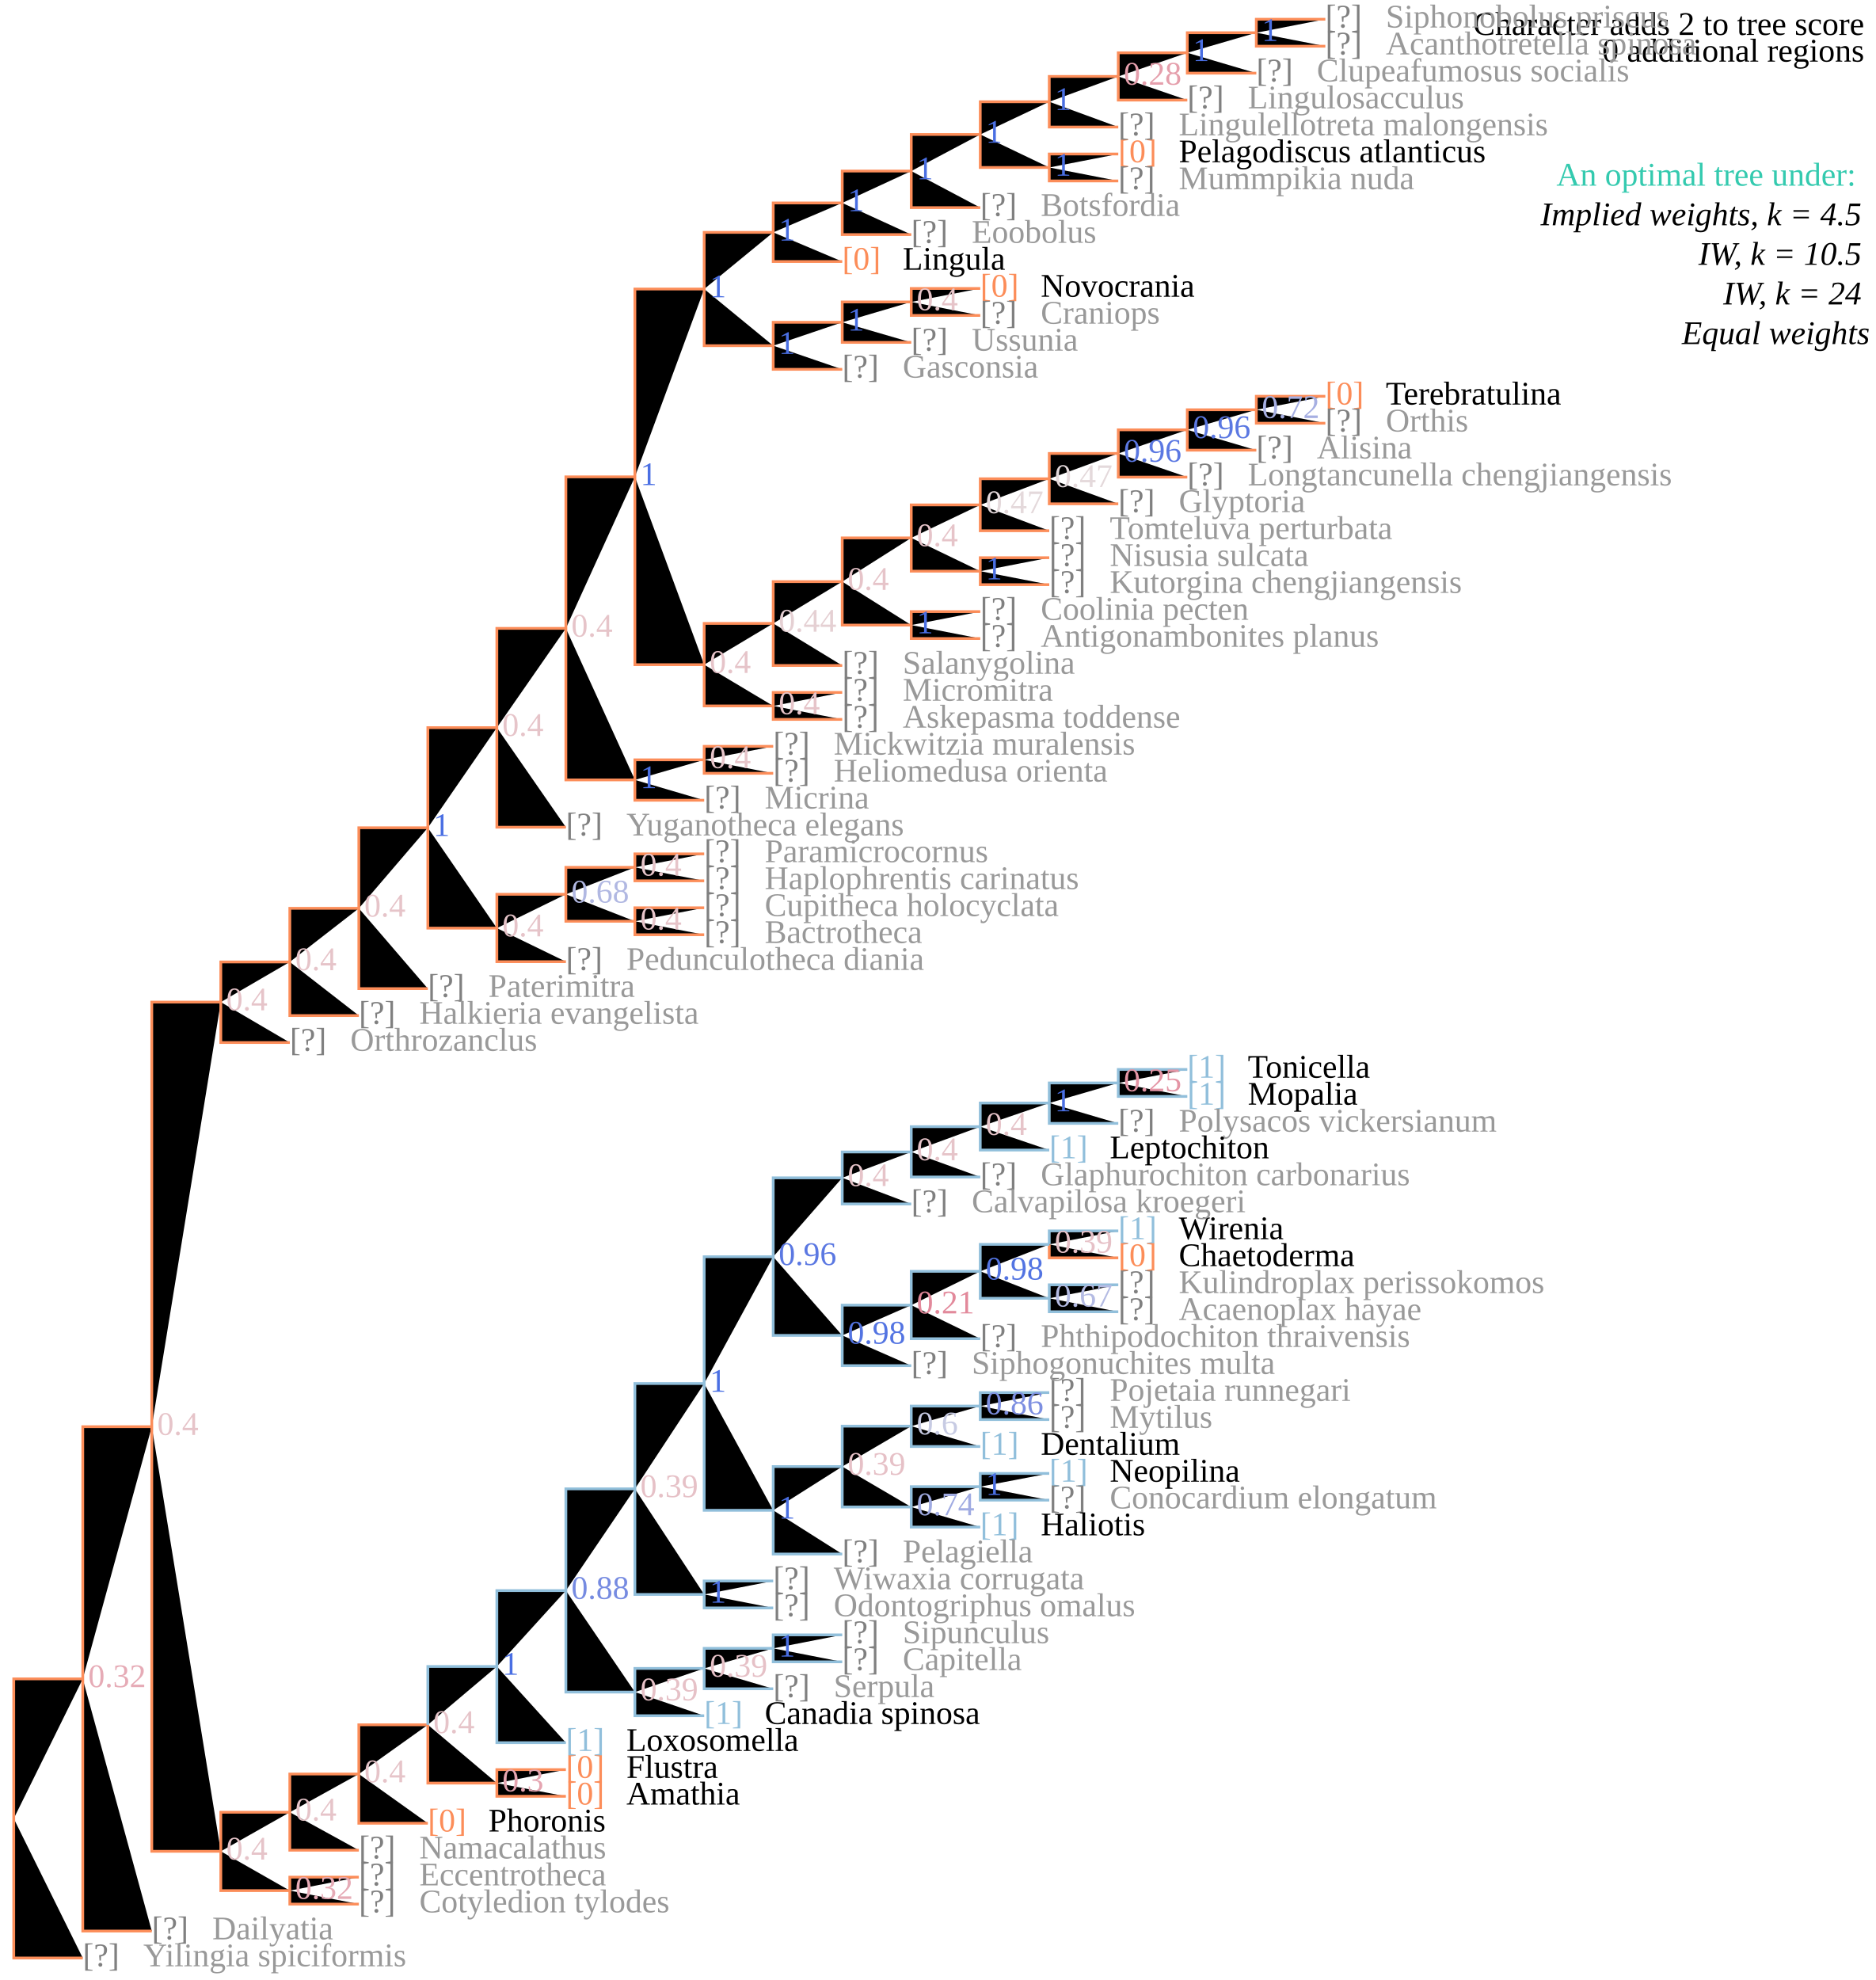
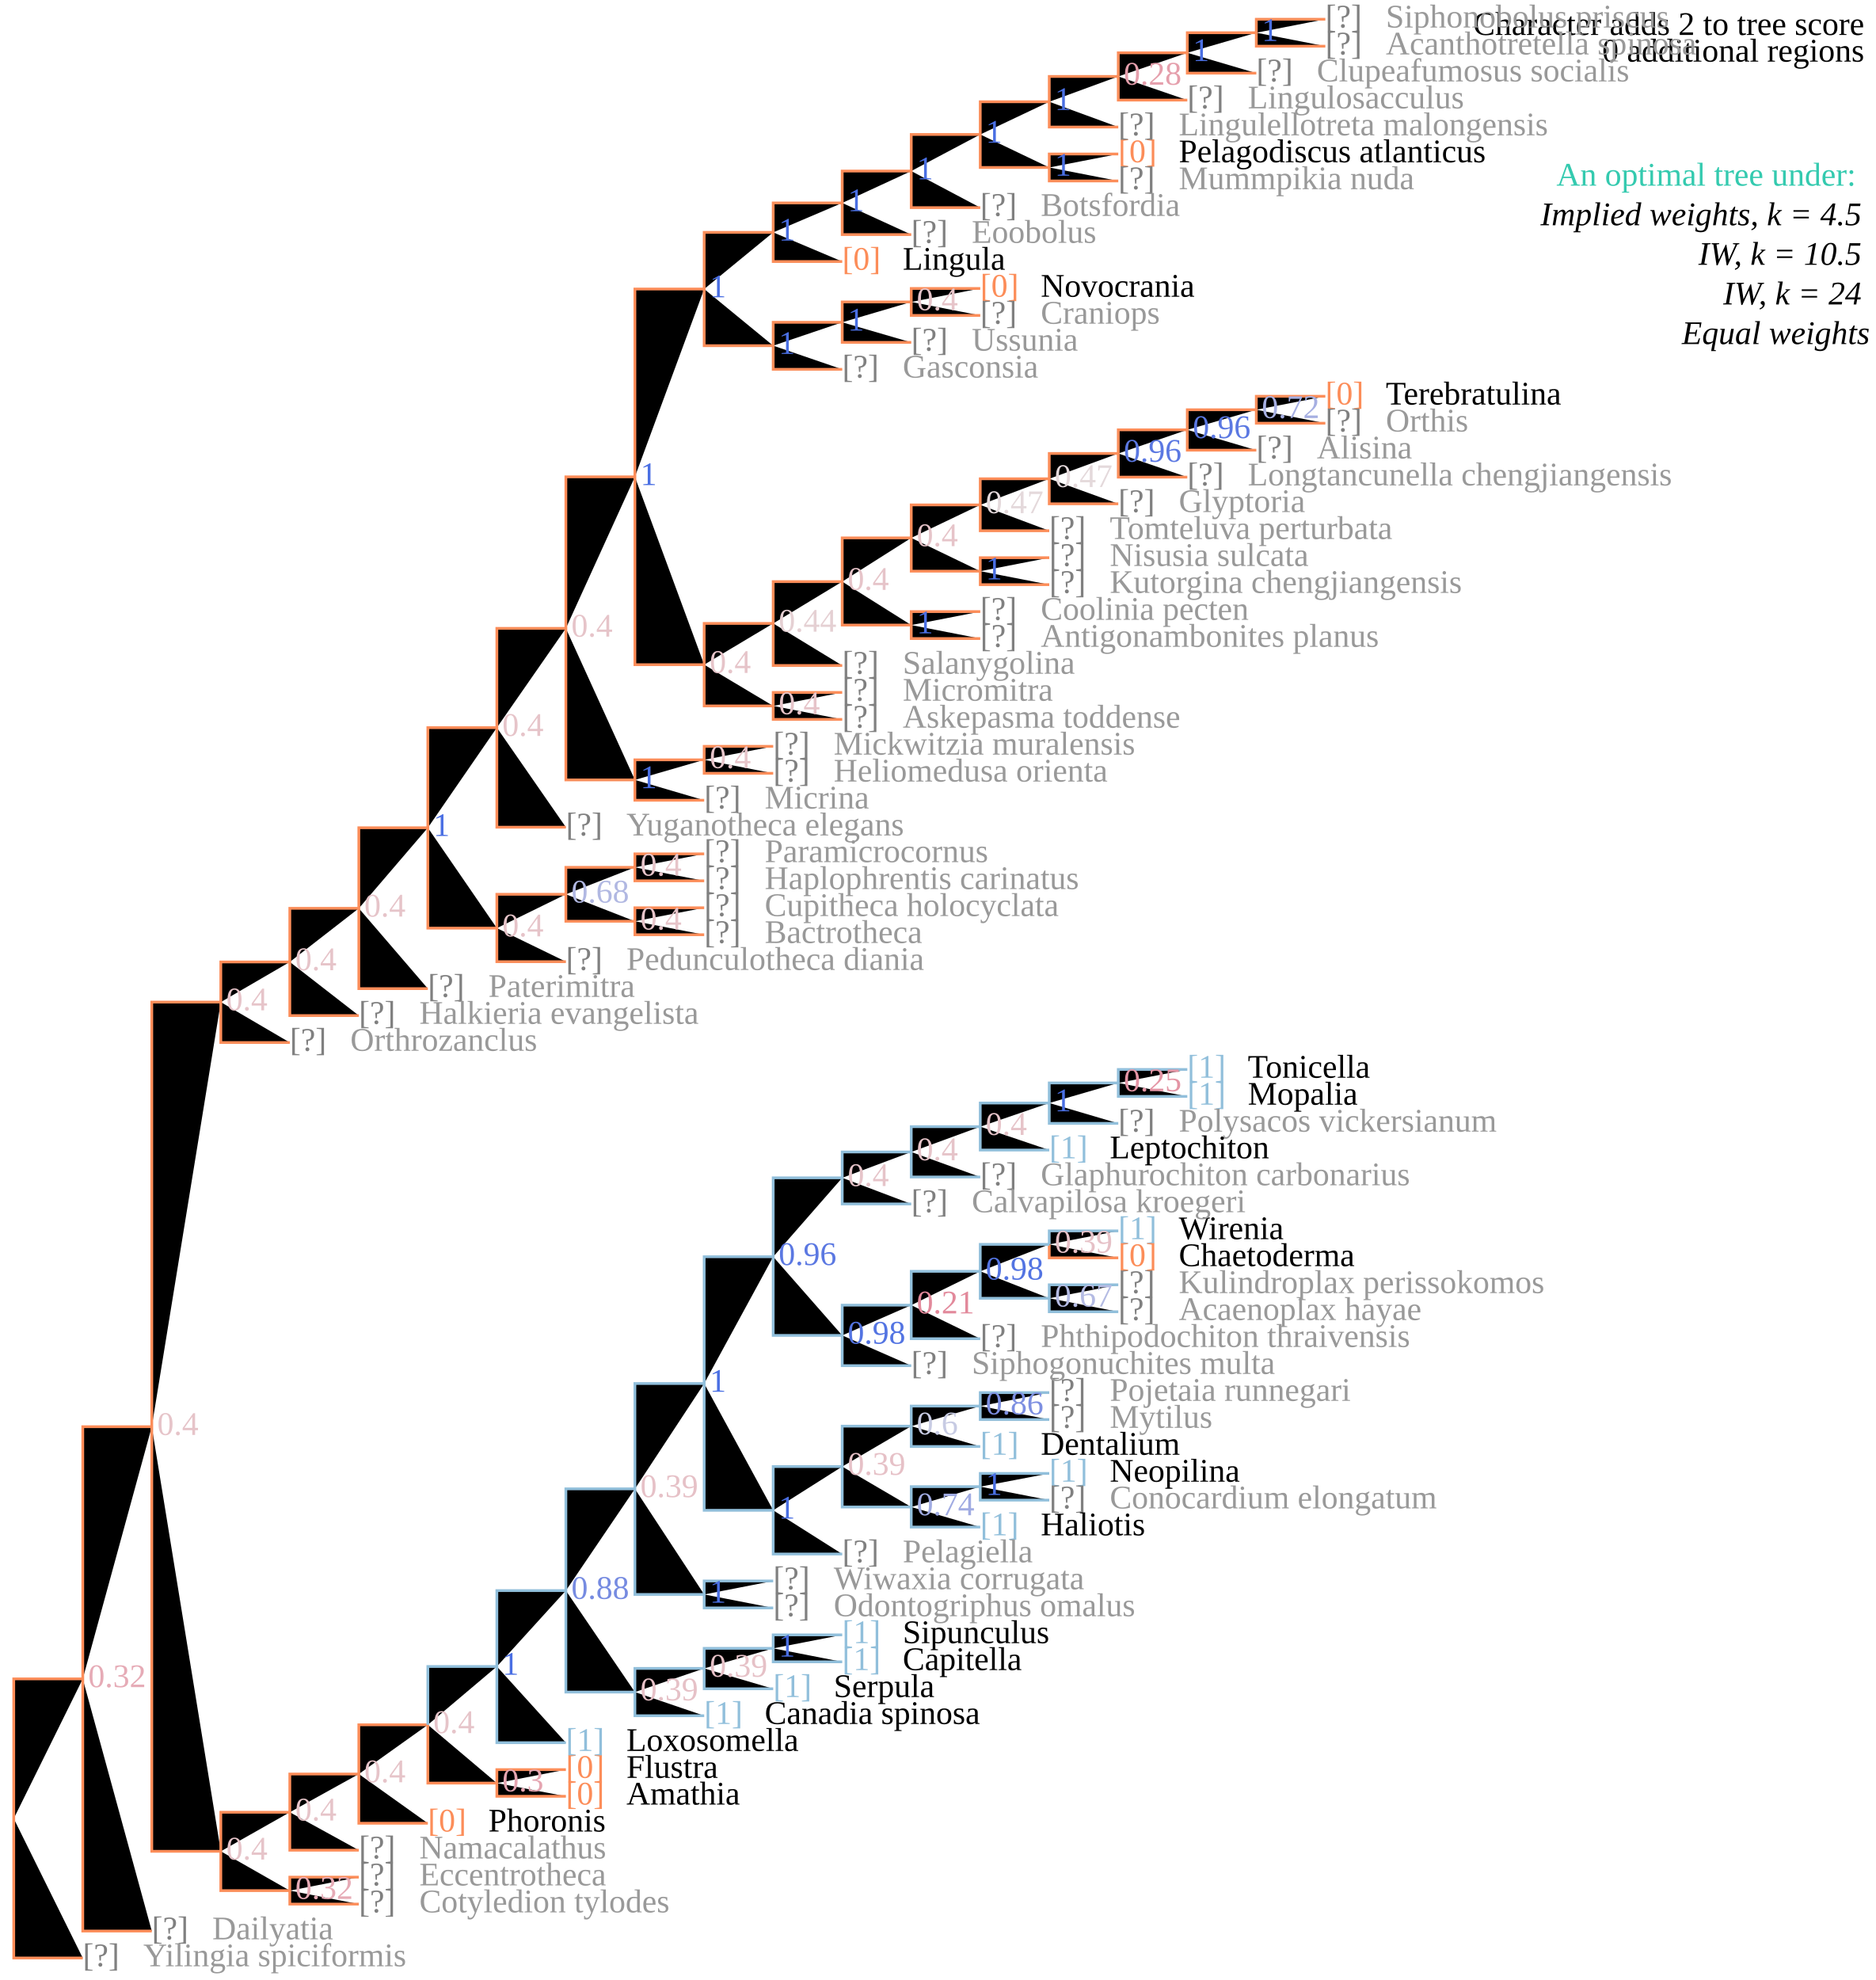
<svg xmlns="http://www.w3.org/2000/svg" version="1.1" viewBox="0 0 682 720" preserveAspectRatio="xMidYMid meet" class="tree" data-char="281">
  <text x="678" y="12.7" text-anchor="end" class="stepsLabel">Character adds <tspan class="score">2</tspan> to tree score</text>
  <text x="678" y="22.4" text-anchor="end" class="stepsLabel">
    <tspan class="score">0</tspan> additional regions</text>
  <text x="678" y="32.1" text-anchor="end" class="stepsLabel" />
  <text x="678" y="51.5" text-anchor="end" class="stepsLabel">
    <tspan dy="16" fill="#34caaf">An optimal tree under:</tspan>
    <tspan x="680" style="font-style:italic" class="notThisAn" dy="1.2em">Implied weights, k = 4.5</tspan>
    <tspan x="680" style="font-style:italic" class="notThisAn" dy="1.2em">IW, k = 10.5</tspan>
    <tspan x="680" style="font-style:italic" class="thisAn" dy="1.2em">IW, k = 24</tspan>
    <tspan x="680" style="font-style:italic" class="notThisAn" dy="1.2em">Equal weights</tspan>
  </text>
  <text x="130.5" y="685.6" fill="grey" class="flag">[?]</text>
  <text x="152.5" y="685.6" fill="#999" class="taxonLabel">Eccentrotheca</text>
  <text x="130.5" y="695.4" fill="grey" class="flag">[?]</text>
  <text x="152.5" y="695.4" fill="#999" class="taxonLabel">Cotyledion tylodes</text>
  <text x="205.8" y="646.5" fill="#fc8d59" class="flag">[0]</text>
  <text x="227.8" y="646.5" fill="#000" class="taxonLabel">Flustra</text>
  <text x="205.8" y="656.2" fill="#fc8d59" class="flag">[0]</text>
  <text x="227.8" y="656.2" fill="#000" class="taxonLabel">Amathia</text>
-   <text x="306.3" y="597.5" fill="grey" class="flag">[?]</text>
-   <text x="328.3" y="597.5" fill="#999" class="taxonLabel">Sipunculus</text>
-   <text x="306.3" y="607.3" fill="grey" class="flag">[?]</text>
-   <text x="328.3" y="607.3" fill="#999" class="taxonLabel">Capitella</text>
-   <text x="281.2" y="617.1" fill="grey" class="flag">[?]</text>
-   <text x="303.2" y="617.1" fill="#999" class="taxonLabel">Serpula</text>
+   <text x="306.3" y="597.5" fill="#91bfdb" class="flag">[1]</text>
+   <text x="328.3" y="597.5" fill="#000" class="taxonLabel">Sipunculus</text>
+   <text x="306.3" y="607.3" fill="#91bfdb" class="flag">[1]</text>
+   <text x="328.3" y="607.3" fill="#000" class="taxonLabel">Capitella</text>
+   <text x="281.2" y="617.1" fill="#91bfdb" class="flag">[1]</text>
+   <text x="303.2" y="617.1" fill="#000" class="taxonLabel">Serpula</text>
  <text x="256.1" y="626.9" fill="#91bfdb" class="flag">[1]</text>
  <text x="278.1" y="626.9" fill="#000" class="taxonLabel">Canadia spinosa</text>
  <text x="281.2" y="577.9" fill="grey" class="flag">[?]</text>
  <text x="303.2" y="577.9" fill="#999" class="taxonLabel">Wiwaxia corrugata</text>
  <text x="281.2" y="587.7" fill="grey" class="flag">[?]</text>
  <text x="303.2" y="587.7" fill="#999" class="taxonLabel">Odontogriphus omalus</text>
  <text x="381.6" y="538.8" fill="#91bfdb" class="flag">[1]</text>
  <text x="403.6" y="538.8" fill="#000" class="taxonLabel">Neopilina</text>
  <text x="381.6" y="548.5" fill="grey" class="flag">[?]</text>
  <text x="403.6" y="548.5" fill="#999" class="taxonLabel">Conocardium elongatum</text>
  <text x="356.5" y="558.3" fill="#91bfdb" class="flag">[1]</text>
  <text x="378.5" y="558.3" fill="#000" class="taxonLabel">Haliotis</text>
  <text x="381.6" y="509.4" fill="grey" class="flag">[?]</text>
  <text x="403.6" y="509.4" fill="#999" class="taxonLabel">Pojetaia runnegari</text>
  <text x="381.6" y="519.2" fill="grey" class="flag">[?]</text>
  <text x="403.6" y="519.2" fill="#999" class="taxonLabel">Mytilus</text>
  <text x="356.5" y="529" fill="#91bfdb" class="flag">[1]</text>
  <text x="378.5" y="529" fill="#000" class="taxonLabel">Dentalium</text>
  <text x="306.3" y="568.1" fill="grey" class="flag">[?]</text>
  <text x="328.3" y="568.1" fill="#999" class="taxonLabel">Pelagiella</text>
  <text x="406.7" y="470.2" fill="grey" class="flag">[?]</text>
  <text x="428.7" y="470.2" fill="#999" class="taxonLabel">Kulindroplax perissokomos</text>
  <text x="406.7" y="480" fill="grey" class="flag">[?]</text>
  <text x="428.7" y="480" fill="#999" class="taxonLabel">Acaenoplax hayae</text>
  <text x="406.7" y="450.6" fill="#91bfdb" class="flag">[1]</text>
  <text x="428.7" y="450.6" fill="#000" class="taxonLabel">Wirenia</text>
  <text x="406.7" y="460.4" fill="#fc8d59" class="flag">[0]</text>
  <text x="428.7" y="460.4" fill="#000" class="taxonLabel">Chaetoderma</text>
  <text x="356.5" y="489.8" fill="grey" class="flag">[?]</text>
  <text x="378.5" y="489.8" fill="#999" class="taxonLabel">Phthipodochiton thraivensis</text>
  <text x="331.4" y="499.6" fill="grey" class="flag">[?]</text>
  <text x="353.4" y="499.6" fill="#999" class="taxonLabel">Siphogonuchites multa</text>
  <text x="431.8" y="391.9" fill="#91bfdb" class="flag">[1]</text>
  <text x="453.8" y="391.9" fill="#000" class="taxonLabel">Tonicella</text>
  <text x="431.8" y="401.7" fill="#91bfdb" class="flag">[1]</text>
  <text x="453.8" y="401.7" fill="#000" class="taxonLabel">Mopalia</text>
  <text x="406.7" y="411.5" fill="grey" class="flag">[?]</text>
  <text x="428.7" y="411.5" fill="#999" class="taxonLabel">Polysacos vickersianum</text>
  <text x="381.6" y="421.2" fill="#91bfdb" class="flag">[1]</text>
  <text x="403.6" y="421.2" fill="#000" class="taxonLabel">Leptochiton</text>
  <text x="356.5" y="431" fill="grey" class="flag">[?]</text>
  <text x="378.5" y="431" fill="#999" class="taxonLabel">Glaphurochiton carbonarius</text>
  <text x="331.4" y="440.8" fill="grey" class="flag">[?]</text>
  <text x="353.4" y="440.8" fill="#999" class="taxonLabel">Calvapilosa kroegeri</text>
  <text x="205.8" y="636.7" fill="#91bfdb" class="flag">[1]</text>
  <text x="227.8" y="636.7" fill="#000" class="taxonLabel">Loxosomella</text>
  <text x="155.6" y="666" fill="#fc8d59" class="flag">[0]</text>
  <text x="177.6" y="666" fill="#000" class="taxonLabel">Phoronis</text>
  <text x="130.5" y="675.8" fill="grey" class="flag">[?]</text>
  <text x="152.5" y="675.8" fill="#999" class="taxonLabel">Namacalathus</text>
  <text x="256.1" y="333.1" fill="grey" class="flag">[?]</text>
  <text x="278.1" y="333.1" fill="#999" class="taxonLabel">Cupitheca holocyclata</text>
  <text x="256.1" y="342.9" fill="grey" class="flag">[?]</text>
  <text x="278.1" y="342.9" fill="#999" class="taxonLabel">Bactrotheca</text>
  <text x="256.1" y="313.5" fill="grey" class="flag">[?]</text>
  <text x="278.1" y="313.5" fill="#999" class="taxonLabel">Paramicrocornus</text>
  <text x="256.1" y="323.3" fill="grey" class="flag">[?]</text>
  <text x="278.1" y="323.3" fill="#999" class="taxonLabel">Haplophrentis carinatus</text>
  <text x="205.8" y="352.7" fill="grey" class="flag">[?]</text>
  <text x="227.8" y="352.7" fill="#999" class="taxonLabel">Pedunculotheca diania</text>
  <text x="281.2" y="274.4" fill="grey" class="flag">[?]</text>
  <text x="303.2" y="274.4" fill="#999" class="taxonLabel">Mickwitzia muralensis</text>
  <text x="281.2" y="284.2" fill="grey" class="flag">[?]</text>
  <text x="303.2" y="284.2" fill="#999" class="taxonLabel">Heliomedusa orienta</text>
  <text x="256.1" y="294" fill="grey" class="flag">[?]</text>
  <text x="278.1" y="294" fill="#999" class="taxonLabel">Micrina</text>
  <text x="306.3" y="254.8" fill="grey" class="flag">[?]</text>
  <text x="328.3" y="254.8" fill="#999" class="taxonLabel">Micromitra</text>
  <text x="306.3" y="264.6" fill="grey" class="flag">[?]</text>
  <text x="328.3" y="264.6" fill="#999" class="taxonLabel">Askepasma toddense</text>
  <text x="356.5" y="225.4" fill="grey" class="flag">[?]</text>
  <text x="378.5" y="225.4" fill="#999" class="taxonLabel">Coolinia pecten</text>
  <text x="356.5" y="235.2" fill="grey" class="flag">[?]</text>
  <text x="378.5" y="235.2" fill="#999" class="taxonLabel">Antigonambonites planus</text>
  <text x="381.6" y="205.8" fill="grey" class="flag">[?]</text>
  <text x="403.6" y="205.8" fill="#999" class="taxonLabel">Nisusia sulcata</text>
  <text x="381.6" y="215.6" fill="grey" class="flag">[?]</text>
  <text x="403.6" y="215.6" fill="#999" class="taxonLabel">Kutorgina chengjiangensis</text>
  <text x="482" y="147.1" fill="#fc8d59" class="flag">[0]</text>
  <text x="504" y="147.1" fill="#000" class="taxonLabel">Terebratulina</text>
  <text x="482" y="156.9" fill="grey" class="flag">[?]</text>
  <text x="504" y="156.9" fill="#999" class="taxonLabel">Orthis</text>
  <text x="456.9" y="166.7" fill="grey" class="flag">[?]</text>
  <text x="478.9" y="166.7" fill="#999" class="taxonLabel">Alisina</text>
  <text x="431.8" y="176.5" fill="grey" class="flag">[?]</text>
  <text x="453.8" y="176.5" fill="#999" class="taxonLabel">Longtancunella chengjiangensis</text>
  <text x="406.7" y="186.2" fill="grey" class="flag">[?]</text>
  <text x="428.7" y="186.2" fill="#999" class="taxonLabel">Glyptoria</text>
  <text x="381.6" y="196" fill="grey" class="flag">[?]</text>
  <text x="403.6" y="196" fill="#999" class="taxonLabel">Tomteluva perturbata</text>
  <text x="306.3" y="245" fill="grey" class="flag">[?]</text>
  <text x="328.3" y="245" fill="#999" class="taxonLabel">Salanygolina</text>
  <text x="356.5" y="107.9" fill="#fc8d59" class="flag">[0]</text>
  <text x="378.5" y="107.9" fill="#000" class="taxonLabel">Novocrania</text>
  <text x="356.5" y="117.7" fill="grey" class="flag">[?]</text>
  <text x="378.5" y="117.7" fill="#999" class="taxonLabel">Craniops</text>
  <text x="331.4" y="127.5" fill="grey" class="flag">[?]</text>
  <text x="353.4" y="127.5" fill="#999" class="taxonLabel">Ussunia</text>
  <text x="306.3" y="137.3" fill="grey" class="flag">[?]</text>
  <text x="328.3" y="137.3" fill="#999" class="taxonLabel">Gasconsia</text>
  <text x="406.7" y="59" fill="#fc8d59" class="flag">[0]</text>
  <text x="428.7" y="59" fill="#000" class="taxonLabel">Pelagodiscus atlanticus</text>
  <text x="406.7" y="68.8" fill="grey" class="flag">[?]</text>
  <text x="428.7" y="68.8" fill="#999" class="taxonLabel">Mummpikia nuda</text>
  <text x="482" y="10" fill="grey" class="flag">[?]</text>
  <text x="504" y="10" fill="#999" class="taxonLabel">Siphonobolus priscus</text>
  <text x="482" y="19.8" fill="grey" class="flag">[?]</text>
  <text x="504" y="19.8" fill="#999" class="taxonLabel">Acanthotretella spinosa</text>
  <text x="456.9" y="29.6" fill="grey" class="flag">[?]</text>
  <text x="478.9" y="29.6" fill="#999" class="taxonLabel">Clupeafumosus socialis</text>
  <text x="431.8" y="39.4" fill="grey" class="flag">[?]</text>
  <text x="453.8" y="39.4" fill="#999" class="taxonLabel">Lingulosacculus</text>
  <text x="406.7" y="49.2" fill="grey" class="flag">[?]</text>
  <text x="428.7" y="49.2" fill="#999" class="taxonLabel">Lingulellotreta malongensis</text>
  <text x="356.5" y="78.5" fill="grey" class="flag">[?]</text>
  <text x="378.5" y="78.5" fill="#999" class="taxonLabel">Botsfordia</text>
  <text x="331.4" y="88.3" fill="grey" class="flag">[?]</text>
  <text x="353.4" y="88.3" fill="#999" class="taxonLabel">Eoobolus</text>
  <text x="306.3" y="98.1" fill="#fc8d59" class="flag">[0]</text>
  <text x="328.3" y="98.1" fill="#000" class="taxonLabel">Lingula</text>
  <text x="205.8" y="303.8" fill="grey" class="flag">[?]</text>
  <text x="227.8" y="303.8" fill="#999" class="taxonLabel">Yuganotheca elegans</text>
  <text x="155.6" y="362.5" fill="grey" class="flag">[?]</text>
  <text x="177.6" y="362.5" fill="#999" class="taxonLabel">Paterimitra</text>
  <text x="130.5" y="372.3" fill="grey" class="flag">[?]</text>
  <text x="152.5" y="372.3" fill="#999" class="taxonLabel">Halkieria evangelista</text>
  <text x="105.4" y="382.1" fill="grey" class="flag">[?]</text>
  <text x="127.4" y="382.1" fill="#999" class="taxonLabel">Orthrozanclus</text>
  <text x="55.2" y="705.2" fill="grey" class="flag">[?]</text>
  <text x="77.2" y="705.2" fill="#999" class="taxonLabel">Dailyatia</text>
  <text x="30.1" y="715" fill="grey" class="flag">[?]</text>
  <text x="52.1" y="715" fill="#999" class="taxonLabel">Yilingia spiciformis</text>
  <path d="M5,661.3V610.5H30.1M30.1,610.5V518.8H55.2M55.2,518.8V364.4H80.3M80.3,364.4V349.8H105.4M105.4,349.8V330.3H130.5M130.5,330.3V301H155.6M155.6,301V264.6H180.7M180.7,264.6V228.5H205.8M205.8,228.5V173.4H230.9M230.9,173.4V105.1H256.1M256.1,105.1V84.5H281.2M281.2,84.5V73.8H306.3M306.3,73.8V62.2H331.4M331.4,62.2V48.9H356.5M356.5,48.9V37H381.6M381.6,37V27.8H406.7M406.7,27.8V19.2H431.8M431.8,19.2V11.9H456.9M456.9,11.9V7H482M456.9,11.9V16.8H482M431.8,19.2V26.6H456.9M406.7,27.8V36.4H431.8M381.6,37V46.2H406.7M356.5,48.9V60.9H381.6M381.6,60.9V56H406.7M381.6,60.9V65.8H406.7M331.4,62.2V75.5H356.5M306.3,73.8V85.3H331.4M281.2,84.5V95.1H306.3M256.1,105.1V125.7H281.2M281.2,125.7V117.2H306.3M306.3,117.2V109.8H331.4M331.4,109.8V104.9H356.5M331.4,109.8V114.7H356.5M306.3,117.2V124.5H331.4M281.2,125.7V134.3H306.3M230.9,173.4V241.7H256.1M256.1,241.7V226.7H281.2M281.2,226.7V211.5H306.3M306.3,211.5V195.6H331.4M331.4,195.6V183.6H356.5M356.5,183.6V174.1H381.6M381.6,174.1V164.9H406.7M406.7,164.9V156.3H431.8M431.8,156.3V149H456.9M456.9,149V144.1H482M456.9,149V153.9H482M431.8,156.3V163.7H456.9M406.7,164.9V173.5H431.8M381.6,174.1V183.2H406.7M356.5,183.6V193H381.6M331.4,195.6V207.7H356.5M356.5,207.7V202.8H381.6M356.5,207.7V212.6H381.6M306.3,211.5V227.3H331.4M331.4,227.3V222.4H356.5M331.4,227.3V232.2H356.5M281.2,226.7V242H306.3M256.1,241.7V256.7H281.2M281.2,256.7V251.8H306.3M281.2,256.7V261.6H306.3M205.8,228.5V283.6H230.9M230.9,283.6V276.3H256.1M256.1,276.3V271.4H281.2M256.1,276.3V281.2H281.2M230.9,283.6V291H256.1M180.7,264.6V300.8H205.8M155.6,301V337.5H180.7M180.7,337.5V325.2H205.8M205.8,325.2V315.4H230.9M230.9,315.4V310.5H256.1M230.9,315.4V320.3H256.1M205.8,325.2V335H230.9M230.9,335V330.1H256.1M230.9,335V339.9H256.1M180.7,337.5V349.7H205.8M130.5,330.3V359.5H155.6M105.4,349.8V369.3H130.5M80.3,364.4V379.1H105.4M55.2,518.8V673.2H80.3M80.3,673.2V659H105.4M105.4,659V645.1H130.5M130.5,645.1V627.2H155.6M381.6,452.5V457.4H406.7M155.6,627.2V648.4H180.7M180.7,648.4V643.5H205.8M180.7,648.4V653.2H205.8M130.5,645.1V663H155.6M105.4,659V672.8H130.5M80.3,673.2V687.5H105.4M105.4,687.5V682.6H130.5M105.4,687.5V692.4H130.5M30.1,610.5V702.2H55.2M5,661.3V712H30.1" stroke="#fc8d59" />
  <path d="M155.6,627.2V606H180.7M180.7,606V578.4H205.8M205.8,578.4V541.4H230.9M230.9,541.4V503.1H256.1M256.1,503.1V457H281.2M281.2,457V428.3H306.3M306.3,428.3V418.9H331.4M331.4,418.9V409.7H356.5M356.5,409.7V401.1H381.6M381.6,401.1V393.8H406.7M406.7,393.8V388.9H431.8M406.7,393.8V398.7H431.8M381.6,401.1V408.5H406.7M356.5,409.7V418.2H381.6M331.4,418.9V428H356.5M306.3,428.3V437.8H331.4M281.2,457V485.6H306.3M306.3,485.6V474.6H331.4M331.4,474.6V462.3H356.5M356.5,462.3V452.5H381.6M381.6,452.5V447.6H406.7M356.5,462.3V472.1H381.6M381.6,472.1V467.2H406.7M381.6,472.1V477H406.7M331.4,474.6V486.8H356.5M306.3,485.6V496.6H331.4M256.1,503.1V549.2H281.2M281.2,549.2V533.3H306.3M306.3,533.3V518.6H331.4M331.4,518.6V511.3H356.5M356.5,511.3V506.4H381.6M356.5,511.3V516.2H381.6M331.4,518.6V526H356.5M306.3,533.3V548H331.4M331.4,548V540.6H356.5M356.5,540.6V535.8H381.6M356.5,540.6V545.5H381.6M331.4,548V555.3H356.5M281.2,549.2V565.1H306.3M230.9,541.4V579.8H256.1M256.1,579.8V574.9H281.2M256.1,579.8V584.7H281.2M205.8,578.4V615.3H230.9M230.9,615.3V606.7H256.1M256.1,606.7V599.4H281.2M281.2,599.4V594.5H306.3M281.2,599.4V604.3H306.3M256.1,606.7V614.1H281.2M230.9,615.3V623.9H256.1M180.7,606V633.7H205.8" stroke="#91bfdb" />
  <text x="32.1" y="613.5" class="node" fill="#E6ABB6">0.32</text>
  <text x="57.2" y="521.8" class="node" fill="#E6C4C9">0.4</text>
  <text x="82.3" y="367.4" class="node" fill="#E6C4C9">0.4</text>
  <text x="107.4" y="352.8" class="node" fill="#E6C4C9">0.4</text>
  <text x="132.5" y="333.3" class="node" fill="#E6C4C9">0.4</text>
  <text x="157.6" y="304" class="node" fill="#4A6FE3">1</text>
  <text x="182.7" y="267.6" class="node" fill="#E6C4C9">0.4</text>
  <text x="207.8" y="231.5" class="node" fill="#E6C4C9">0.4</text>
  <text x="232.9" y="176.4" class="node" fill="#4A6FE3">1</text>
  <text x="258.1" y="108.1" class="node" fill="#4A6FE3">1</text>
  <text x="283.2" y="87.5" class="node" fill="#4A6FE3">1</text>
  <text x="308.3" y="76.8" class="node" fill="#4A6FE3">1</text>
  <text x="333.4" y="65.2" class="node" fill="#4A6FE3">1</text>
  <text x="358.5" y="51.9" class="node" fill="#4A6FE3">1</text>
  <text x="383.6" y="40" class="node" fill="#4A6FE3">1</text>
  <text x="408.7" y="30.8" class="node" fill="#E59FAC">0.28</text>
  <text x="433.8" y="22.2" class="node" fill="#4A6FE3">1</text>
  <text x="458.9" y="14.9" class="node" fill="#4A6FE3">1</text>
  <text x="383.6" y="63.9" class="node" fill="#4A6FE3">1</text>
  <text x="283.2" y="128.7" class="node" fill="#4A6FE3">1</text>
  <text x="308.3" y="120.2" class="node" fill="#4A6FE3">1</text>
  <text x="333.4" y="112.8" class="node" fill="#E6C4C9">0.4</text>
  <text x="258.1" y="244.7" class="node" fill="#E6C4C9">0.4</text>
  <text x="283.2" y="229.7" class="node" fill="#E5D0D3">0.44</text>
  <text x="308.3" y="214.5" class="node" fill="#E6C4C9">0.4</text>
  <text x="333.4" y="198.6" class="node" fill="#E6C4C9">0.4</text>
  <text x="358.5" y="186.6" class="node" fill="#E4D9DB">0.47</text>
  <text x="383.6" y="177.1" class="node" fill="#E4D9DB">0.47</text>
  <text x="408.7" y="167.9" class="node" fill="#5B78E2">0.96</text>
  <text x="433.8" y="159.3" class="node" fill="#5B78E2">0.96</text>
  <text x="458.9" y="152" class="node" fill="#A6AFE2">0.72</text>
  <text x="358.5" y="210.7" class="node" fill="#4A6FE3">1</text>
  <text x="333.4" y="230.3" class="node" fill="#4A6FE3">1</text>
  <text x="283.2" y="259.7" class="node" fill="#E6C4C9">0.4</text>
  <text x="232.9" y="286.6" class="node" fill="#4A6FE3">1</text>
  <text x="258.1" y="279.3" class="node" fill="#E6C4C9">0.4</text>
  <text x="182.7" y="340.5" class="node" fill="#E6C4C9">0.4</text>
  <text x="207.8" y="328.2" class="node" fill="#B1B8E2">0.68</text>
  <text x="232.9" y="318.4" class="node" fill="#E6C4C9">0.4</text>
  <text x="232.9" y="338" class="node" fill="#E6C4C9">0.4</text>
  <text x="82.3" y="676.2" class="node" fill="#E6C4C9">0.4</text>
  <text x="107.4" y="662" class="node" fill="#E6C4C9">0.4</text>
  <text x="132.5" y="648.1" class="node" fill="#E6C4C9">0.4</text>
  <text x="157.6" y="630.2" class="node" fill="#E6C4C9">0.4</text>
  <text x="182.7" y="609" class="node" fill="#4A6FE3">1</text>
  <text x="207.8" y="581.4" class="node" fill="#768BE1">0.88</text>
  <text x="232.9" y="544.4" class="node" fill="#E6C1C7">0.39</text>
  <text x="258.1" y="506.1" class="node" fill="#4A6FE3">1</text>
  <text x="283.2" y="460" class="node" fill="#5B78E2">0.96</text>
  <text x="308.3" y="431.3" class="node" fill="#E6C4C9">0.4</text>
  <text x="333.4" y="421.9" class="node" fill="#E6C4C9">0.4</text>
  <text x="358.5" y="412.7" class="node" fill="#E6C4C9">0.4</text>
  <text x="383.6" y="404.1" class="node" fill="#4A6FE3">1</text>
  <text x="408.7" y="396.8" class="node" fill="#E495A5">0.25</text>
  <text x="308.3" y="488.6" class="node" fill="#5374E2">0.98</text>
  <text x="333.4" y="477.6" class="node" fill="#E2899B">0.21</text>
  <text x="358.5" y="465.3" class="node" fill="#5374E2">0.98</text>
  <text x="383.6" y="455.5" class="node" fill="#E6C1C7">0.39</text>
  <text x="383.6" y="475.1" class="node" fill="#B4BBE3">0.67</text>
  <text x="283.2" y="552.2" class="node" fill="#4A6FE3">1</text>
  <text x="308.3" y="536.3" class="node" fill="#E6C1C7">0.39</text>
  <text x="333.4" y="521.6" class="node" fill="#C7CBE3">0.6</text>
  <text x="358.5" y="514.3" class="node" fill="#7D8FE1">0.86</text>
  <text x="333.4" y="551" class="node" fill="#A0ABE2">0.74</text>
  <text x="358.5" y="543.6" class="node" fill="#4A6FE3">1</text>
  <text x="258.1" y="582.8" class="node" fill="#4A6FE3">1</text>
  <text x="232.9" y="618.3" class="node" fill="#E6C1C7">0.39</text>
  <text x="258.1" y="609.7" class="node" fill="#E6C1C7">0.39</text>
  <text x="283.2" y="602.4" class="node" fill="#4A6FE3">1</text>
  <text x="182.7" y="651.4" class="node" fill="#E5A5B1">0.3</text>
  <text x="107.4" y="690.5" class="node" fill="#E6ABB6">0.32</text>
</svg>
